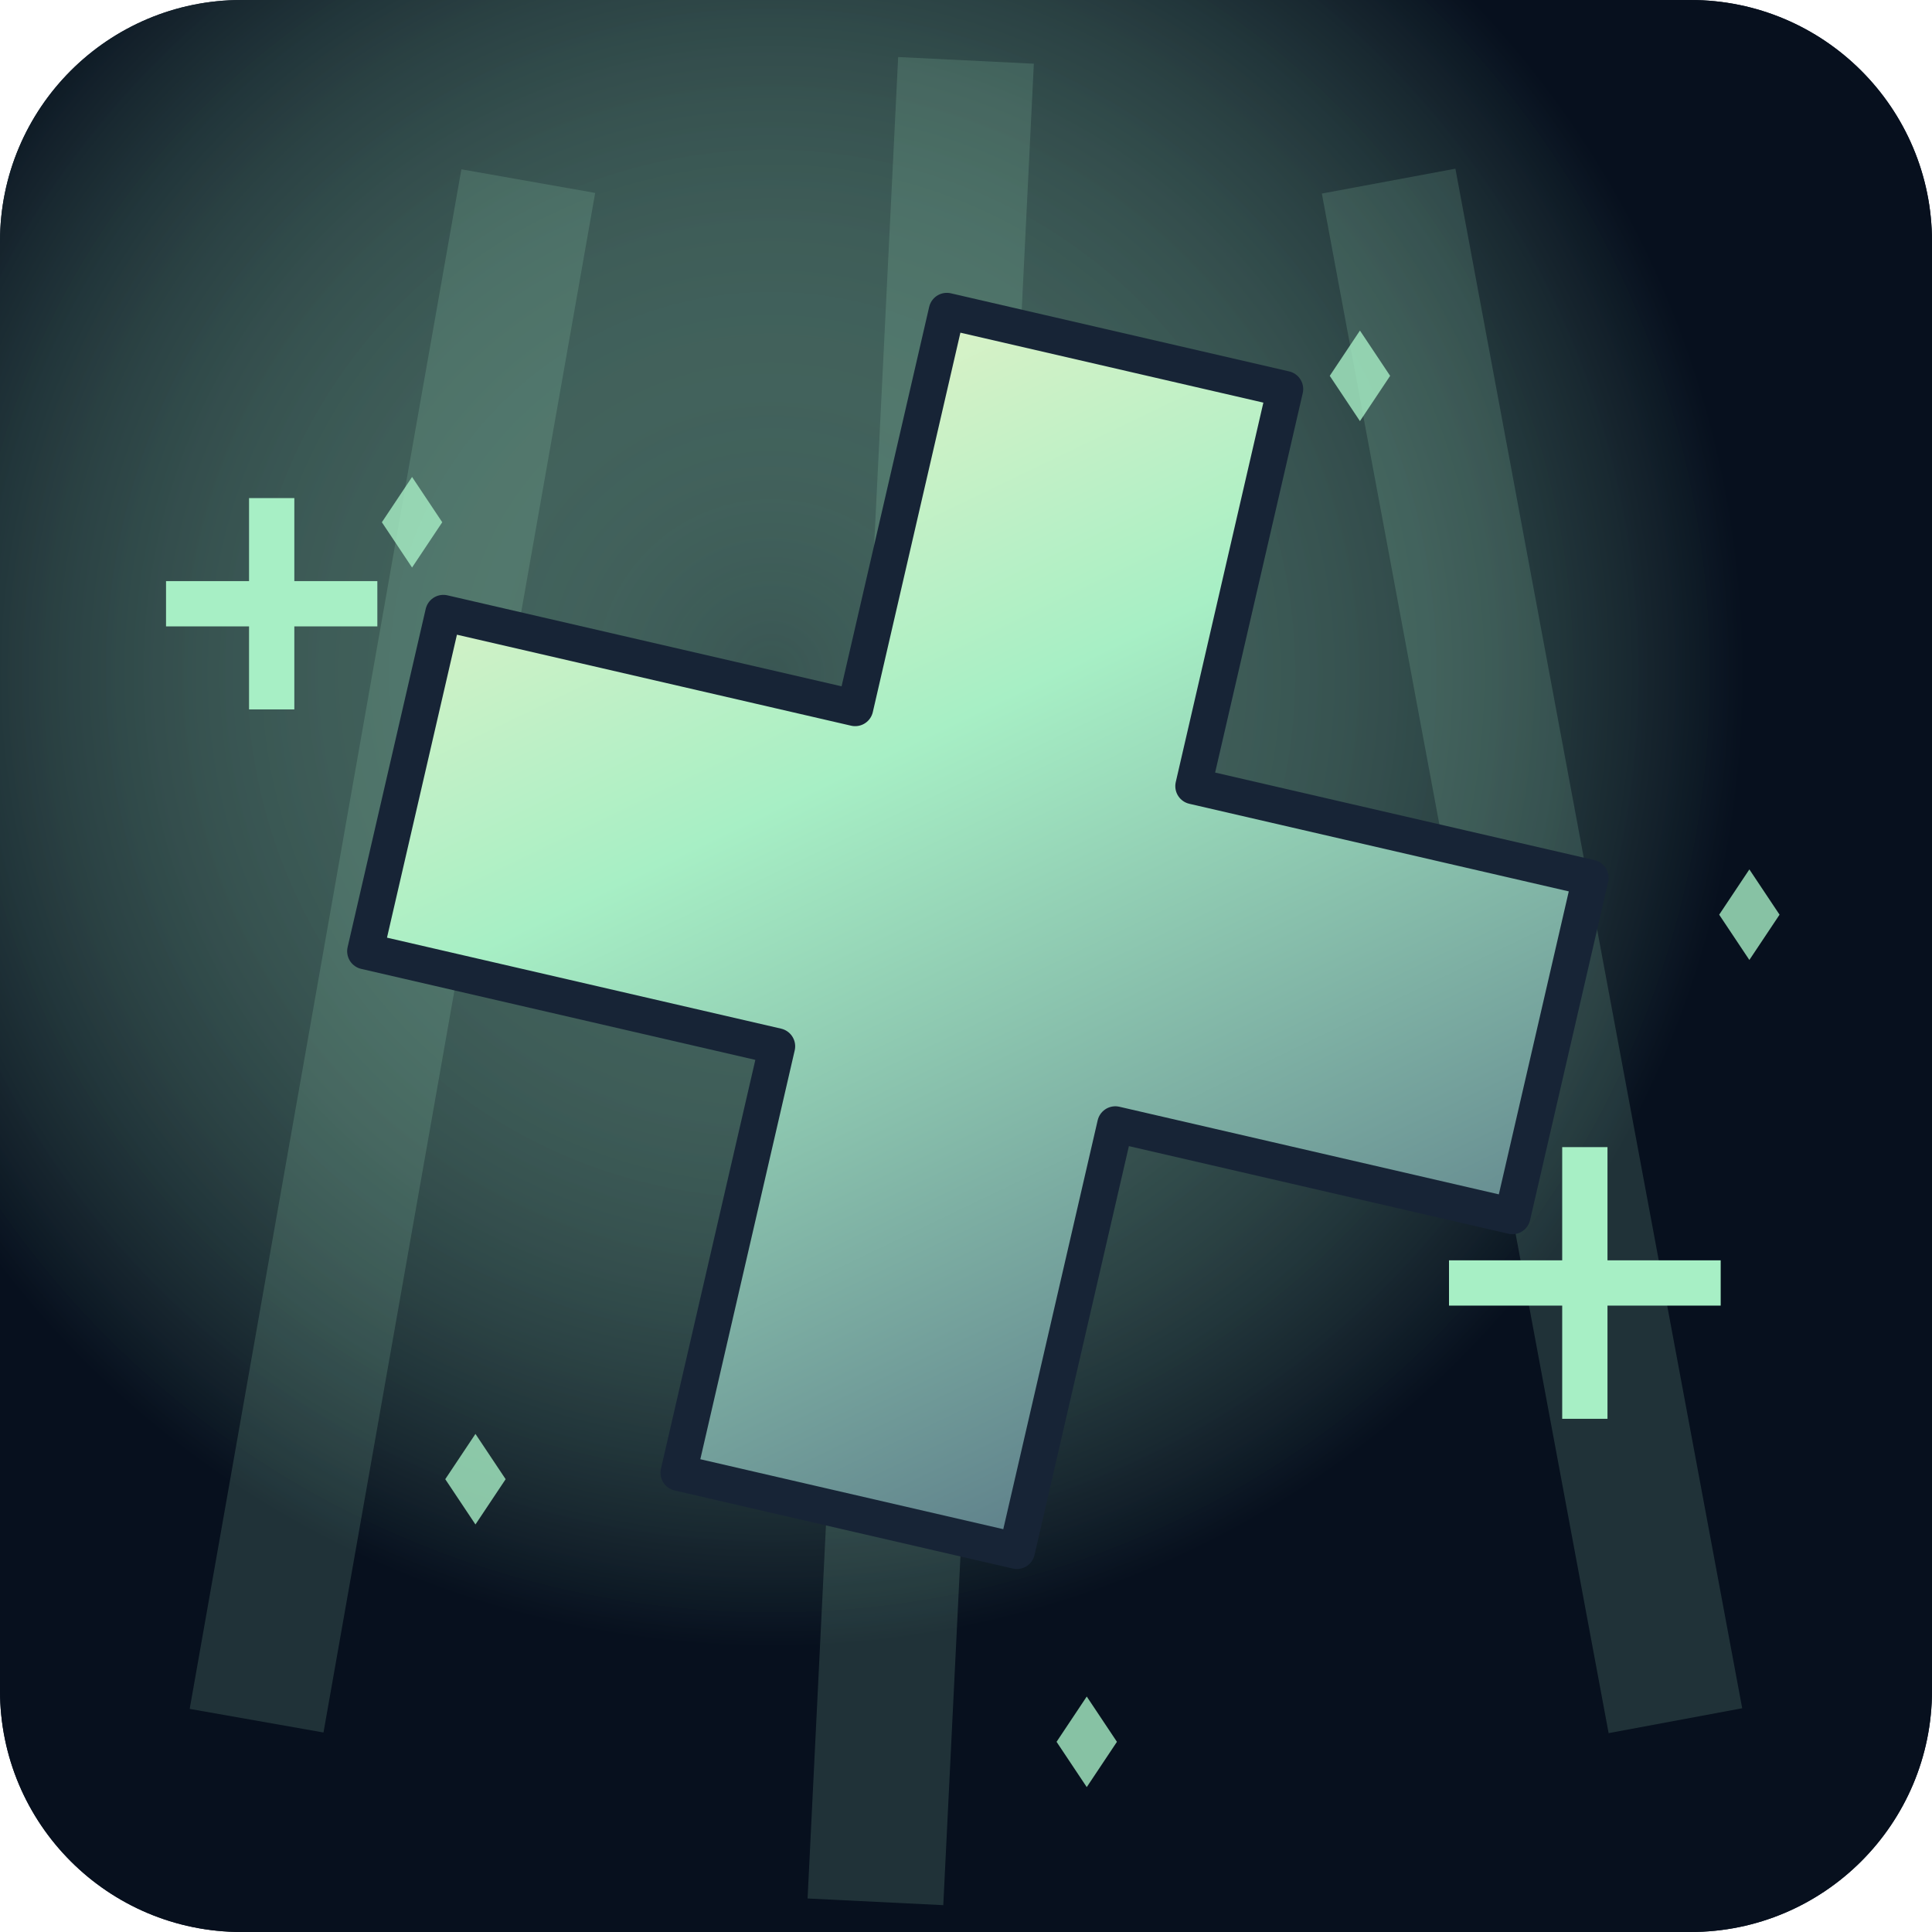
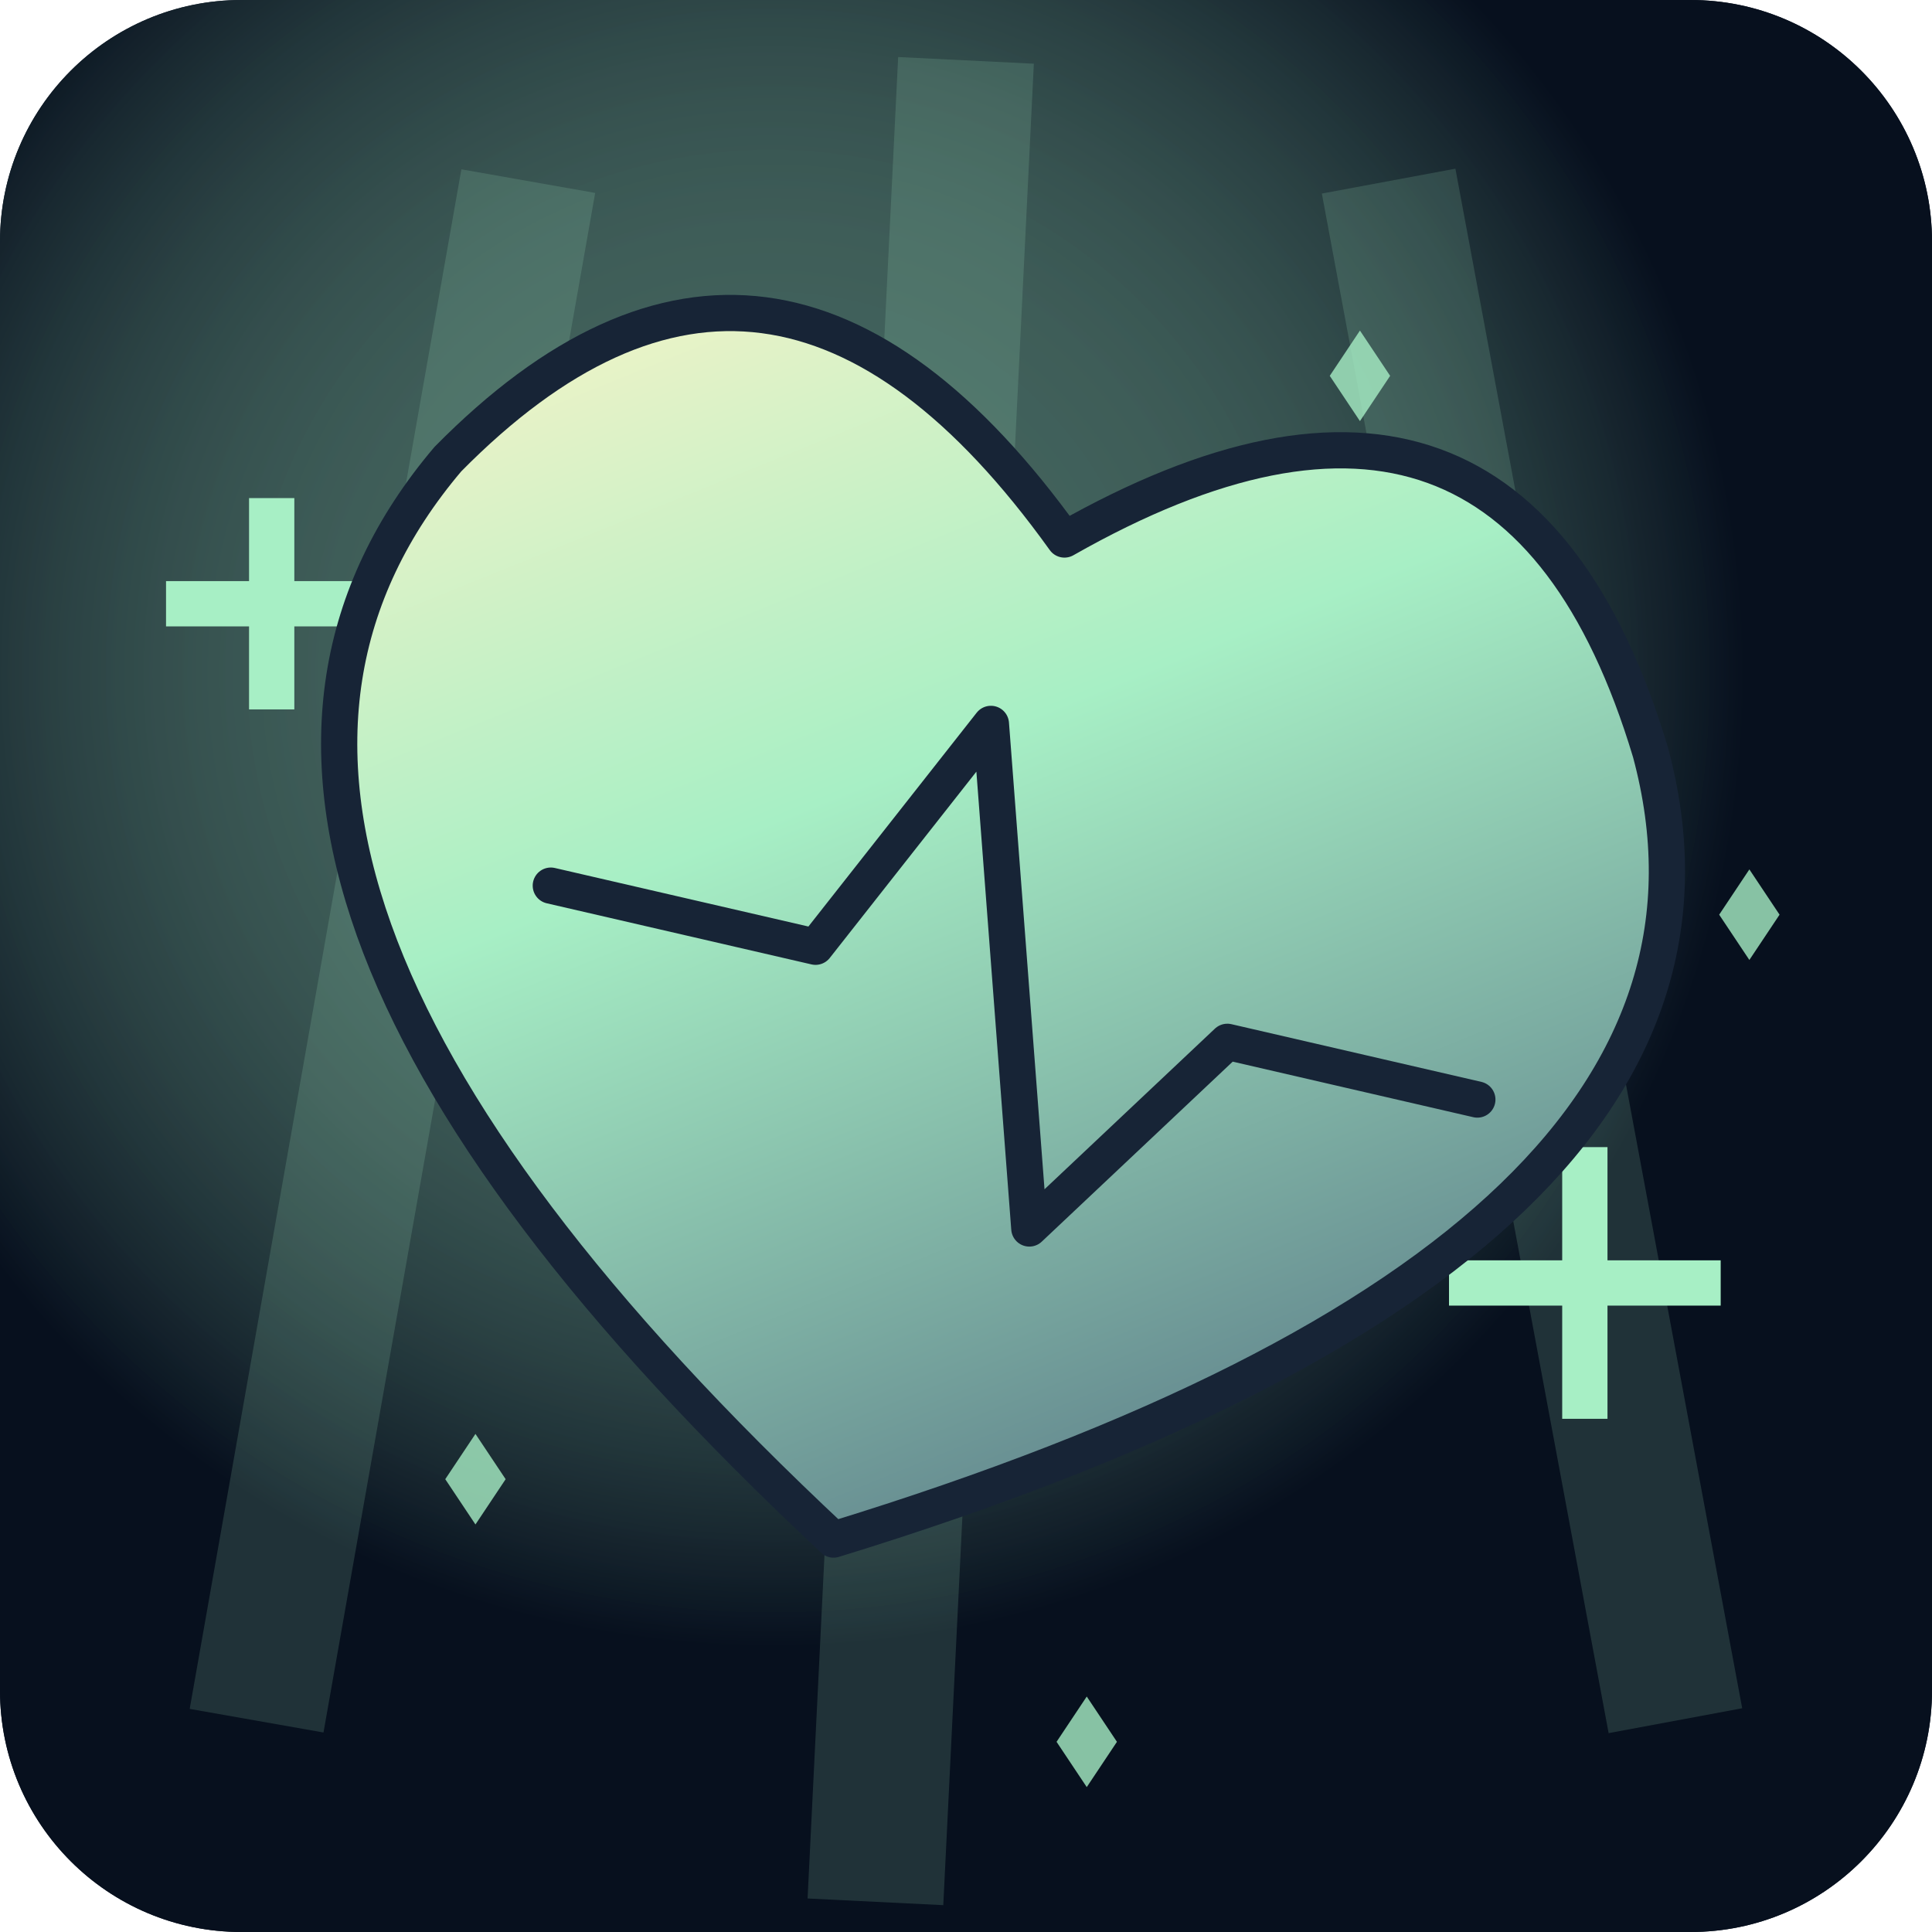
<svg xmlns="http://www.w3.org/2000/svg" viewBox="0 0 128 128">
  <defs>
    <radialGradient id="bg" cx="40%" cy="35%">
      <stop stop-color="#a7efc5" stop-opacity=".3" />
      <stop offset="1" stop-color="#07101e" />
    </radialGradient>
    <linearGradient id="metal" x2=".8" y2="1">
      <stop stop-color="#fff4c8" />
      <stop offset=".42" stop-color="#a7efc5" />
      <stop offset="1" stop-color="#547082" />
    </linearGradient>
  </defs>
  <rect width="128" height="128" rx="16" fill="#0a1422" />
  <rect width="128" height="128" rx="16" fill="url(#bg)" />
  <path d="M17 114 35 12M58 126 64 4m47 110L92 12" stroke="#a7efc5" stroke-width="9" opacity=".16" />
  <path d="M18 33v14m-7-7h14M105 76v18m-9-9h18" stroke="#a7efc5" stroke-width="3" />
  <path d="m90.1 21.9 2 3-2 3-2-3Z" fill="#a7efc5" opacity=".8" />
  <path d="m72.0 112.4 2 3-2 3-2-3Z" fill="#a7efc5" opacity=".8" />
  <path d="m27.3 31.6 2 3-2 3-2-3Z" fill="#a7efc5" opacity=".8" />
  <path d="m115.9 57.6 2 3-2 3-2-3Z" fill="#a7efc5" opacity=".8" />
  <path d="m31.5 95.0 2 3-2 3-2-3Z" fill="#a7efc5" opacity=".8" />
  <g transform="translate(4 4) rotate(13 60 60)" fill="url(#metal)" stroke="#172436" stroke-width="2.4" stroke-linejoin="round" stroke-linecap="round">
-     <path d="M49 18h23v27h27v23H72v29H49V68H21V45h28Z" />
+     <path d="M60 99Q3 66 19 35q16-26 41-4 25-23 41 5 16 30-41 63Z" />
+     <path d="m32 61 18 0 8-17 10 32 10-15h17" fill="none" />
  </g>
</svg>
